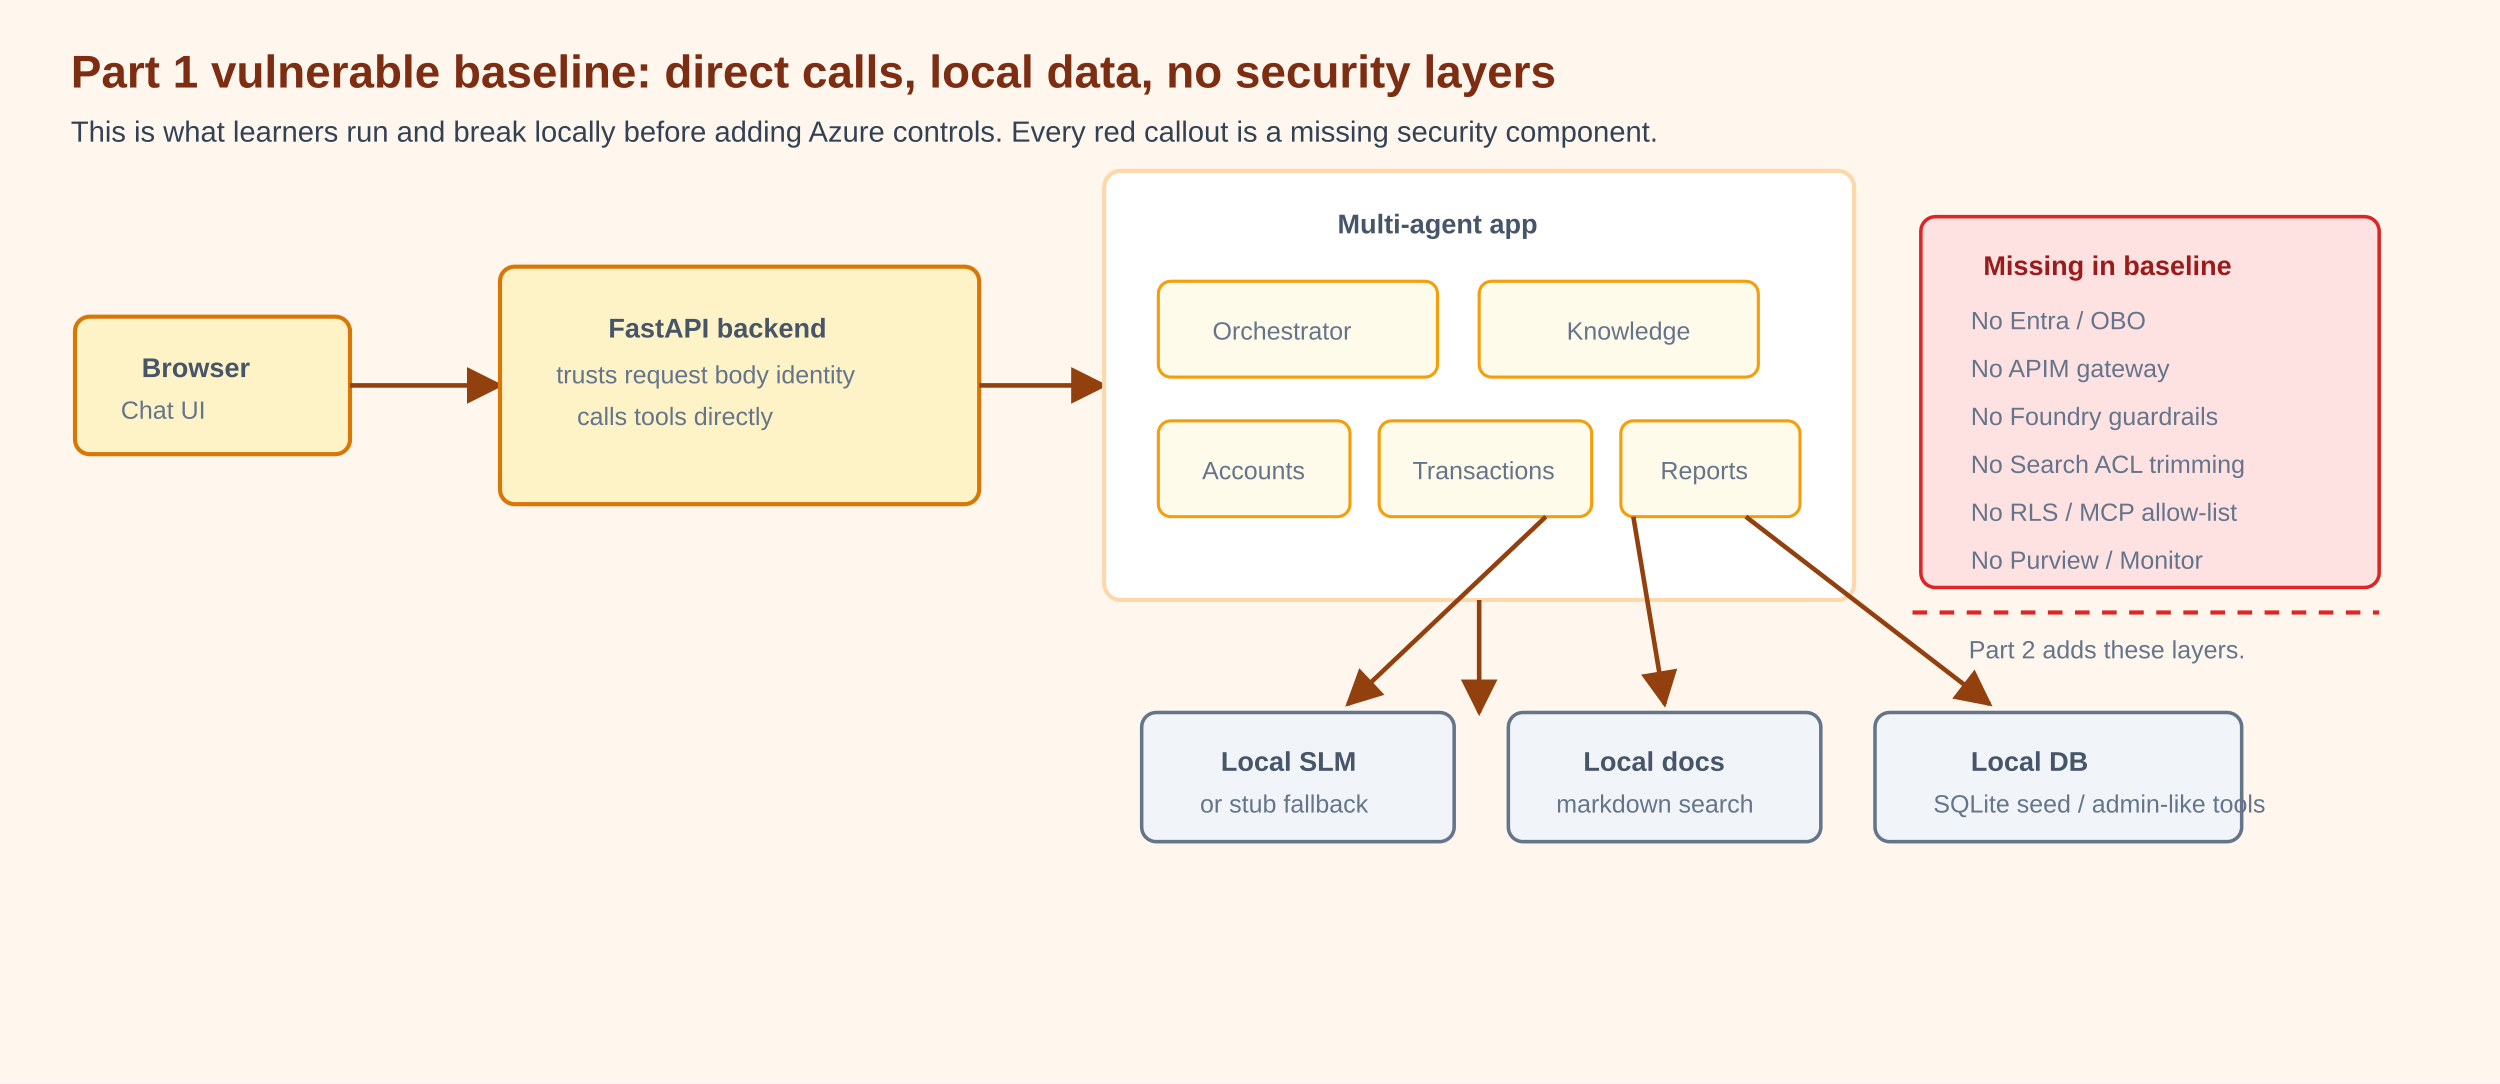
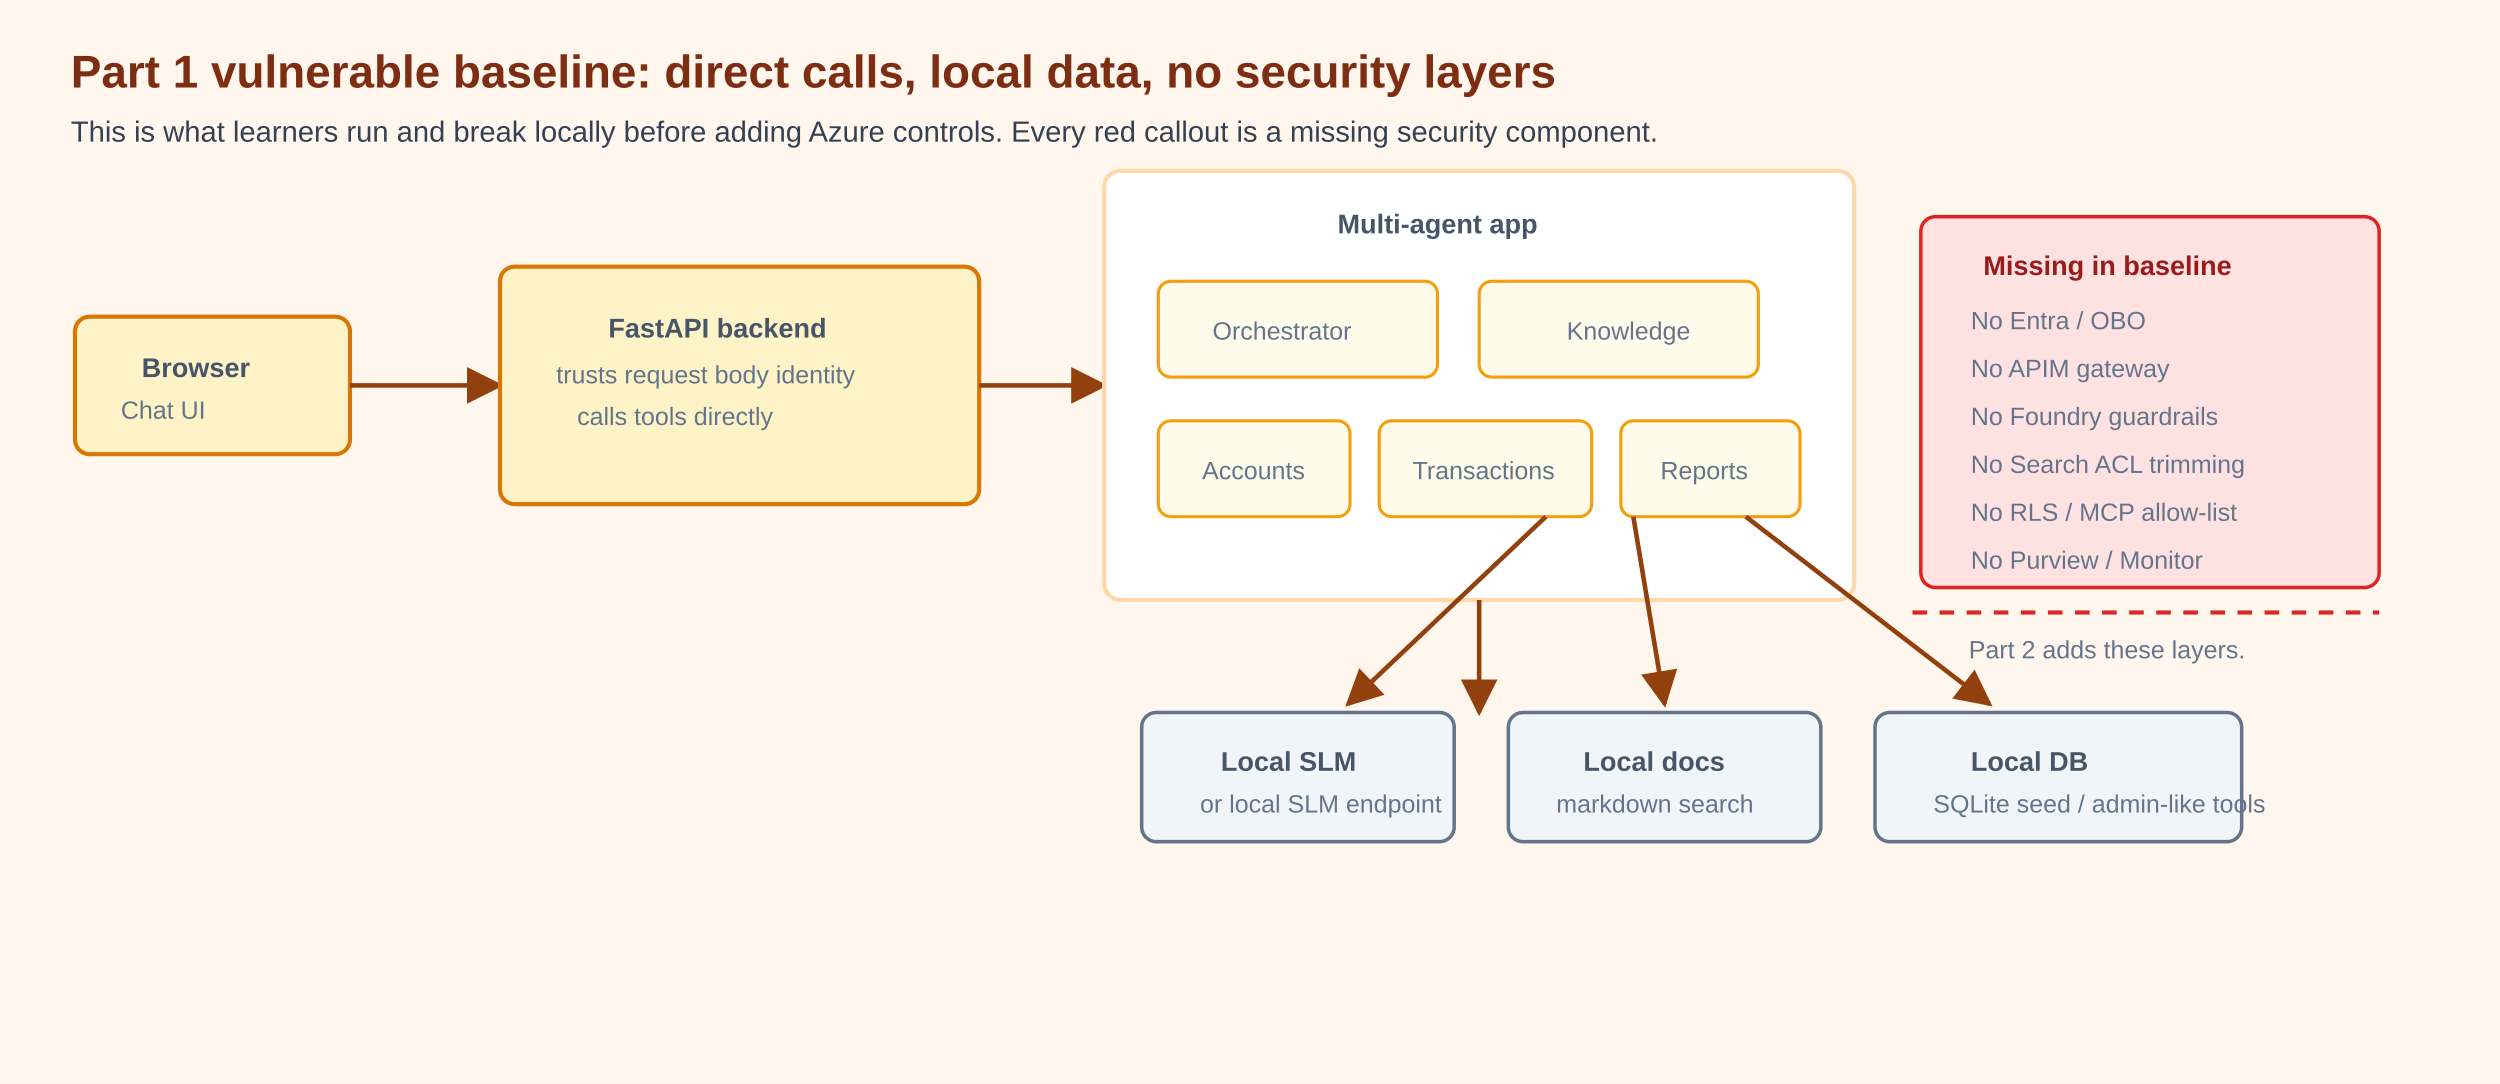
<svg xmlns="http://www.w3.org/2000/svg" width="1200" height="520" viewBox="0 0 1200 520" role="img" aria-labelledby="title desc">
  <style>
    .bg{fill:#fff7ed}.panel{fill:#fff;stroke:#fed7aa;stroke-width:2;rx:8}.box{fill:#fef3c7;stroke:#d97706;stroke-width:2;rx:7}.agent{fill:#fffbeb;stroke:#f59e0b;stroke-width:1.5;rx:6}.data{fill:#f1f5f9;stroke:#64748b;stroke-width:1.7;rx:7}.warn{fill:#fee2e2;stroke:#dc2626;stroke-width:1.7;rx:7}.h{font:700 22px Segoe UI,Arial,sans-serif;fill:#7c2d12}.t{font:500 14px Segoe UI,Arial,sans-serif;fill:#334155}.s{font:600 13px Segoe UI,Arial,sans-serif;fill:#475569}.w{font:700 13px Segoe UI,Arial,sans-serif;fill:#991b1b}.arrow{stroke:#92400e;stroke-width:2.2;fill:none;marker-end:url(#arrow)}.dash{stroke:#dc2626;stroke-width:2;stroke-dasharray:7 6;fill:none}.small{font:500 12px Segoe UI,Arial,sans-serif;fill:#64748b}
  </style>
  <defs>
    <marker id="arrow" viewBox="0 0 10 10" refX="9" refY="5" markerWidth="8" markerHeight="8" orient="auto-start-reverse">
      <path d="M0 0l10 5-10 5z" fill="#92400e" />
    </marker>
  </defs>
  <rect class="bg" width="1200" height="520" />
  <text class="h" x="34" y="42">Part 1 vulnerable baseline: direct calls, local data, no security layers</text>
  <text class="t" x="34" y="68">This is what learners run and break locally before adding Azure controls. Every red callout is a missing security component.</text>
  <rect class="box" x="36" y="152" width="132" height="66" />
  <text class="s" x="68" y="181">Browser</text>
  <text class="small" x="58" y="201">Chat UI</text>
  <path class="arrow" d="M168 185h72" />
  <rect class="box" x="240" y="128" width="230" height="114" />
  <text class="s" x="292" y="162">FastAPI backend</text>
  <text class="small" x="267" y="184">trusts request body identity</text>
  <text class="small" x="277" y="204">calls tools directly</text>
  <path class="arrow" d="M470 185h60" />
  <rect class="panel" x="530" y="82" width="360" height="206" />
  <text class="s" x="642" y="112">Multi-agent app</text>
  <rect class="agent" x="556" y="135" width="134" height="46" />
  <text class="small" x="582" y="163">Orchestrator</text>
  <rect class="agent" x="710" y="135" width="134" height="46" />
  <text class="small" x="752" y="163">Knowledge</text>
  <rect class="agent" x="556" y="202" width="92" height="46" />
  <text class="small" x="577" y="230">Accounts</text>
  <rect class="agent" x="662" y="202" width="102" height="46" />
  <text class="small" x="678" y="230">Transactions</text>
  <rect class="agent" x="778" y="202" width="86" height="46" />
  <text class="small" x="797" y="230">Reports</text>
  <path class="arrow" d="M710 288v54" />
  <rect class="data" x="548" y="342" width="150" height="62" />
  <text class="s" x="586" y="370">Local SLM</text>
-   <text class="small" x="576" y="390">or stub fallback</text>
+   <text class="small" x="576" y="390">or local SLM endpoint</text>
  <rect class="data" x="724" y="342" width="150" height="62" />
  <text class="s" x="760" y="370">Local docs</text>
  <text class="small" x="747" y="390">markdown search</text>
  <rect class="data" x="900" y="342" width="176" height="62" />
  <text class="s" x="946" y="370">Local DB</text>
  <text class="small" x="928" y="390">SQLite seed / admin-like tools</text>
  <path class="arrow" d="M742 248l-95 90" />
  <path class="arrow" d="M784 248l15 90" />
  <path class="arrow" d="M838 248l117 90" />
  <rect class="warn" x="922" y="104" width="220" height="178" />
  <text class="w" x="952" y="132">Missing in baseline</text>
  <text class="small" x="946" y="158">No Entra / OBO</text>
  <text class="small" x="946" y="181">No APIM gateway</text>
  <text class="small" x="946" y="204">No Foundry guardrails</text>
  <text class="small" x="946" y="227">No Search ACL trimming</text>
  <text class="small" x="946" y="250">No RLS / MCP allow-list</text>
  <text class="small" x="946" y="273">No Purview / Monitor</text>
  <path class="dash" d="M918 294h224" />
  <text class="small" x="945" y="316">Part 2 adds these layers.</text>
</svg>
